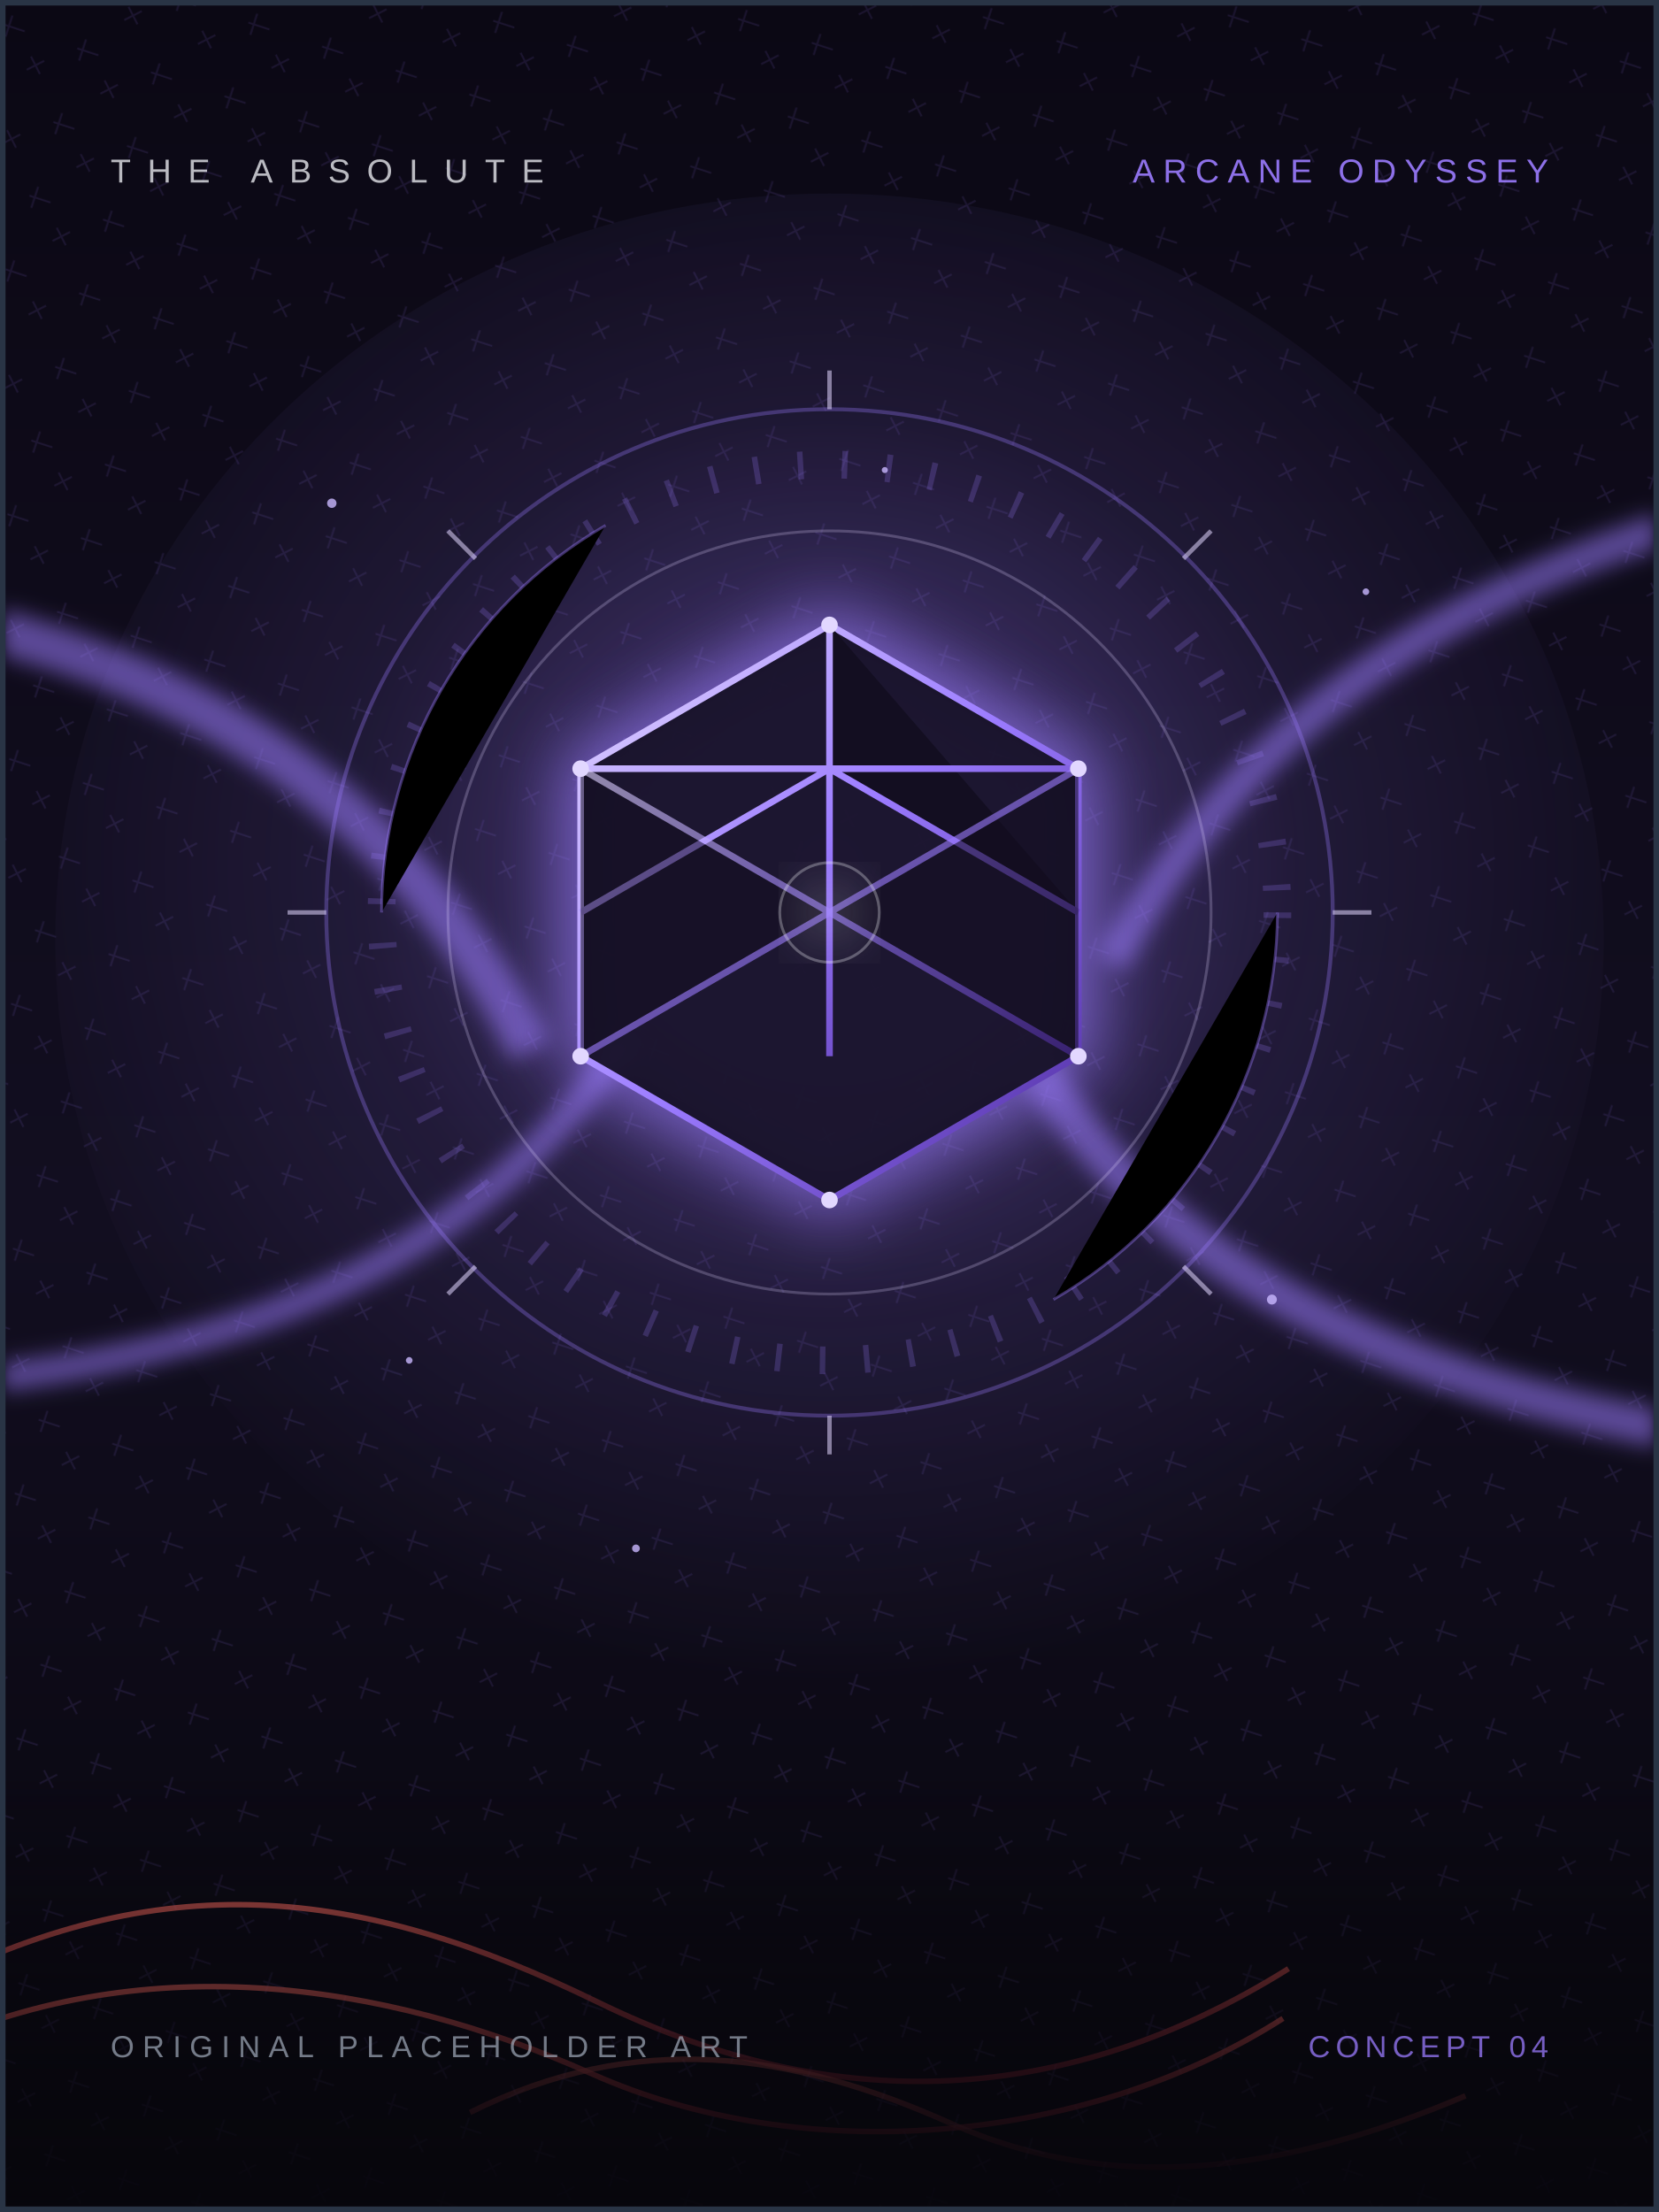
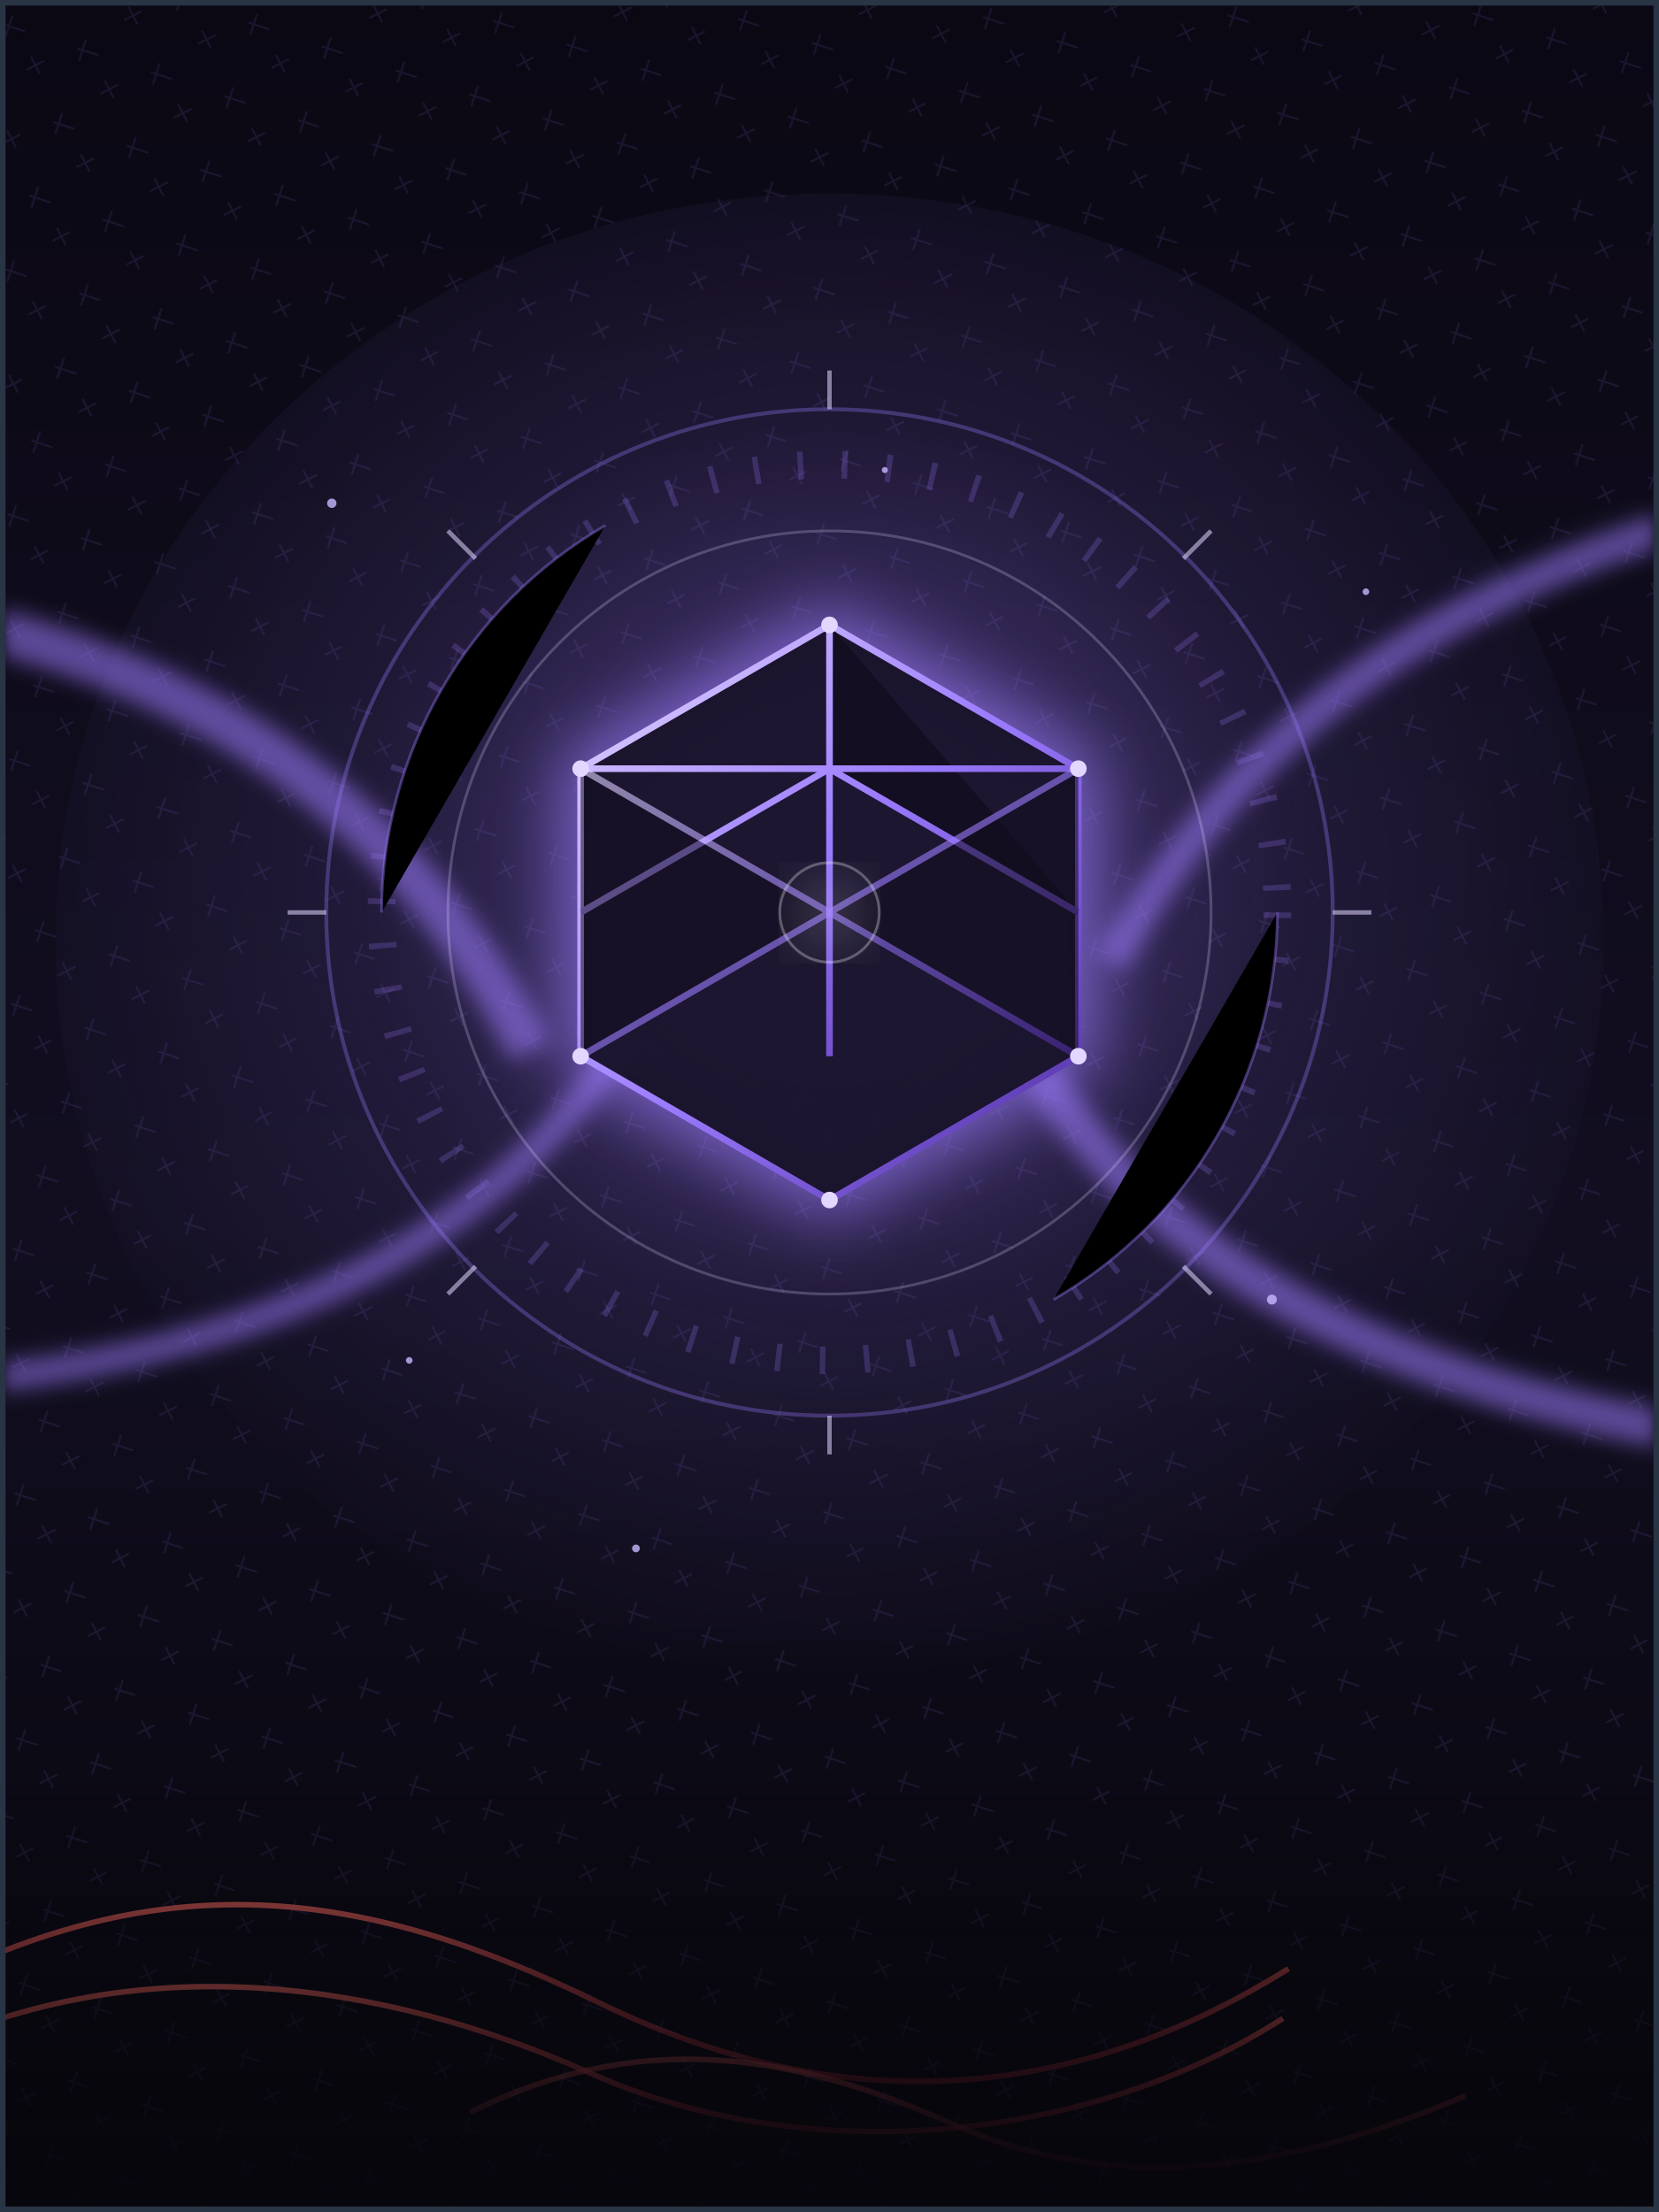
<svg xmlns="http://www.w3.org/2000/svg" viewBox="0 0 600 800" width="600" height="800">
  <defs>
    <linearGradient id="bg" x1="0" y1="0" x2="0" y2="1">
      <stop offset="0" stop-color="#0b0814" />
      <stop offset="0.55" stop-color="#120e20" />
      <stop offset="1" stop-color="#07060c" />
    </linearGradient>
    <radialGradient id="arcane" cx="0.5" cy="0.45" r="0.55">
      <stop offset="0" stop-color="#9b7bff" stop-opacity="0.45" />
      <stop offset="0.55" stop-color="#9b7bff" stop-opacity="0.12" />
      <stop offset="1" stop-color="#9b7bff" stop-opacity="0" />
    </radialGradient>
    <linearGradient id="violet" x1="0" y1="0" x2="1" y2="1">
      <stop offset="0" stop-color="#e2d7ff" />
      <stop offset="0.5" stop-color="#9b7bff" />
      <stop offset="1" stop-color="#4d2a9e" />
    </linearGradient>
    <linearGradient id="red" x1="0" y1="0" x2="0" y2="1">
      <stop offset="0" stop-color="#ff6a5e" />
      <stop offset="1" stop-color="#7a1d2a" />
    </linearGradient>
    <filter id="glow" x="-80%" y="-80%" width="260%" height="260%">
      <feGaussianBlur stdDeviation="12" />
    </filter>
    <filter id="soft" x="-40%" y="-40%" width="180%" height="180%">
      <feGaussianBlur stdDeviation="4" />
    </filter>
    <pattern id="runes" width="28" height="28" patternUnits="userSpaceOnUse" patternTransform="rotate(18)">
      <path d="M6 4v8M4 8h8M17 16l5 5M17 21l5-5" stroke="#9b7bff" stroke-width="0.7" opacity="0.16" fill="none" />
    </pattern>
    <linearGradient id="fade" x1="0" y1="0" x2="0" y2="1">
      <stop offset="0" stop-color="#07060c" stop-opacity="0" />
      <stop offset="1" stop-color="#07060c" stop-opacity="0.95" />
    </linearGradient>
  </defs>
  <rect width="600" height="800" fill="url(#bg)" />
  <rect width="600" height="800" fill="url(#runes)" opacity="0.7" />
  <ellipse cx="300" cy="340" rx="280" ry="270" fill="url(#arcane)" />
  <g opacity="0.55" filter="url(#soft)" fill="none" stroke="#9b7bff">
    <path d="M-40 220c120 20 190 80 232 160" stroke-width="16" />
    <path d="M640 180c-130 34-196 92-238 168" stroke-width="12" />
    <path d="M-20 500c120-10 200-54 246-124" stroke-width="10" />
    <path d="M620 520c-122-20-200-64-244-132" stroke-width="14" />
  </g>
  <g transform="translate(300 330)">
    <circle r="182" fill="none" stroke="#9b7bff" stroke-opacity="0.32" stroke-width="1.4" />
    <circle r="162" fill="none" stroke="#9b7bff" stroke-opacity="0.22" stroke-width="10" stroke-dasharray="2 14" />
    <circle r="138" fill="none" stroke="#e2d7ff" stroke-opacity="0.24" stroke-width="1" />
    <g stroke="#e2d7ff" stroke-opacity="0.55" stroke-width="1.6">
      <path d="M0-182v-14M0 182v14M-182 0h-14M182 0h14" />
      <path d="M128-128l10-10M-128 128l-10 10M128 128l10 10M-128-128l-10-10" />
    </g>
    <g stroke="#9b7bff" stroke-opacity="0.4" stroke-width="1">
      <path d="M-162 0a162 162 0 0 1 81-140M162 0a162 162 0 0 1-81 140" />
    </g>
  </g>
  <g transform="translate(300 330)">
    <g filter="url(#glow)" opacity="0.65">
      <polygon points="0,-112 97,-56 97,56 0,112 -97,56 -97,-56" fill="#9b7bff" />
    </g>
    <g stroke="url(#violet)" stroke-width="2.4" fill="#120e20" fill-opacity="0.9">
      <polygon points="0,-104 90,-52 90,52 0,104 -90,52 -90,-52" />
      <path d="M0-104v52l90 52M0-52l-90 52M0-52l90 0M0-52l0 104M-90-52l90 0" />
      <path d="M90-52 0 0 90 52M-90-52 0 0-90 52" opacity="0.6" />
    </g>
    <g fill="#e2d7ff">
      <circle cx="0" cy="-104" r="3" />
      <circle cx="90" cy="-52" r="3" />
      <circle cx="90" cy="52" r="3" />
      <circle cx="0" cy="104" r="3" />
      <circle cx="-90" cy="52" r="3" />
      <circle cx="-90" cy="-52" r="3" />
    </g>
    <circle cx="0" cy="0" r="18" fill="none" stroke="#f4f6fa" opacity="0.3" />
    <circle cx="0" cy="0" r="7" fill="#f4f6fa" opacity="0.7" filter="url(#glow)" />
  </g>
  <g fill="none" stroke="url(#red)" stroke-width="2" opacity="0.65">
    <path d="M-30 720c88-46 160-38 246 4s170 38 250-12" />
    <path d="M-30 742c80-38 168-26 244 8s178 26 250-20" />
    <path d="M170 764c60-30 116-22 174 4s120 18 186-10" opacity="0.6" />
  </g>
  <g fill="#c9b8ff" opacity="0.8">
    <circle cx="120" cy="182" r="1.7" />
    <circle cx="494" cy="214" r="1.2" />
    <circle cx="460" cy="470" r="1.8" />
    <circle cx="148" cy="492" r="1.2" />
    <circle cx="320" cy="170" r="1.1" />
    <circle cx="230" cy="560" r="1.4" />
  </g>
  <path d="M0 640h600v160H0Z" fill="url(#fade)" />
  <g font-family="Arial, Helvetica, sans-serif" fill="#f4f6fa">
-     <text x="40" y="66" font-size="12" letter-spacing="6" opacity="0.75">THE ABSOLUTE</text>
-     <text x="560" y="66" font-size="12" letter-spacing="3" text-anchor="end" fill="#9b7bff" opacity="0.9">ARCANE ODYSSEY</text>
-     <text x="40" y="744" font-size="11" letter-spacing="3" fill="#a3adbc" opacity="0.7">ORIGINAL PLACEHOLDER ART</text>
-     <text x="560" y="744" font-size="11" letter-spacing="2" text-anchor="end" fill="#9b7bff" opacity="0.75">CONCEPT 04</text>
  </g>
  <rect x="1" y="1" width="598" height="798" fill="none" stroke="#293445" stroke-width="2" />
</svg>
